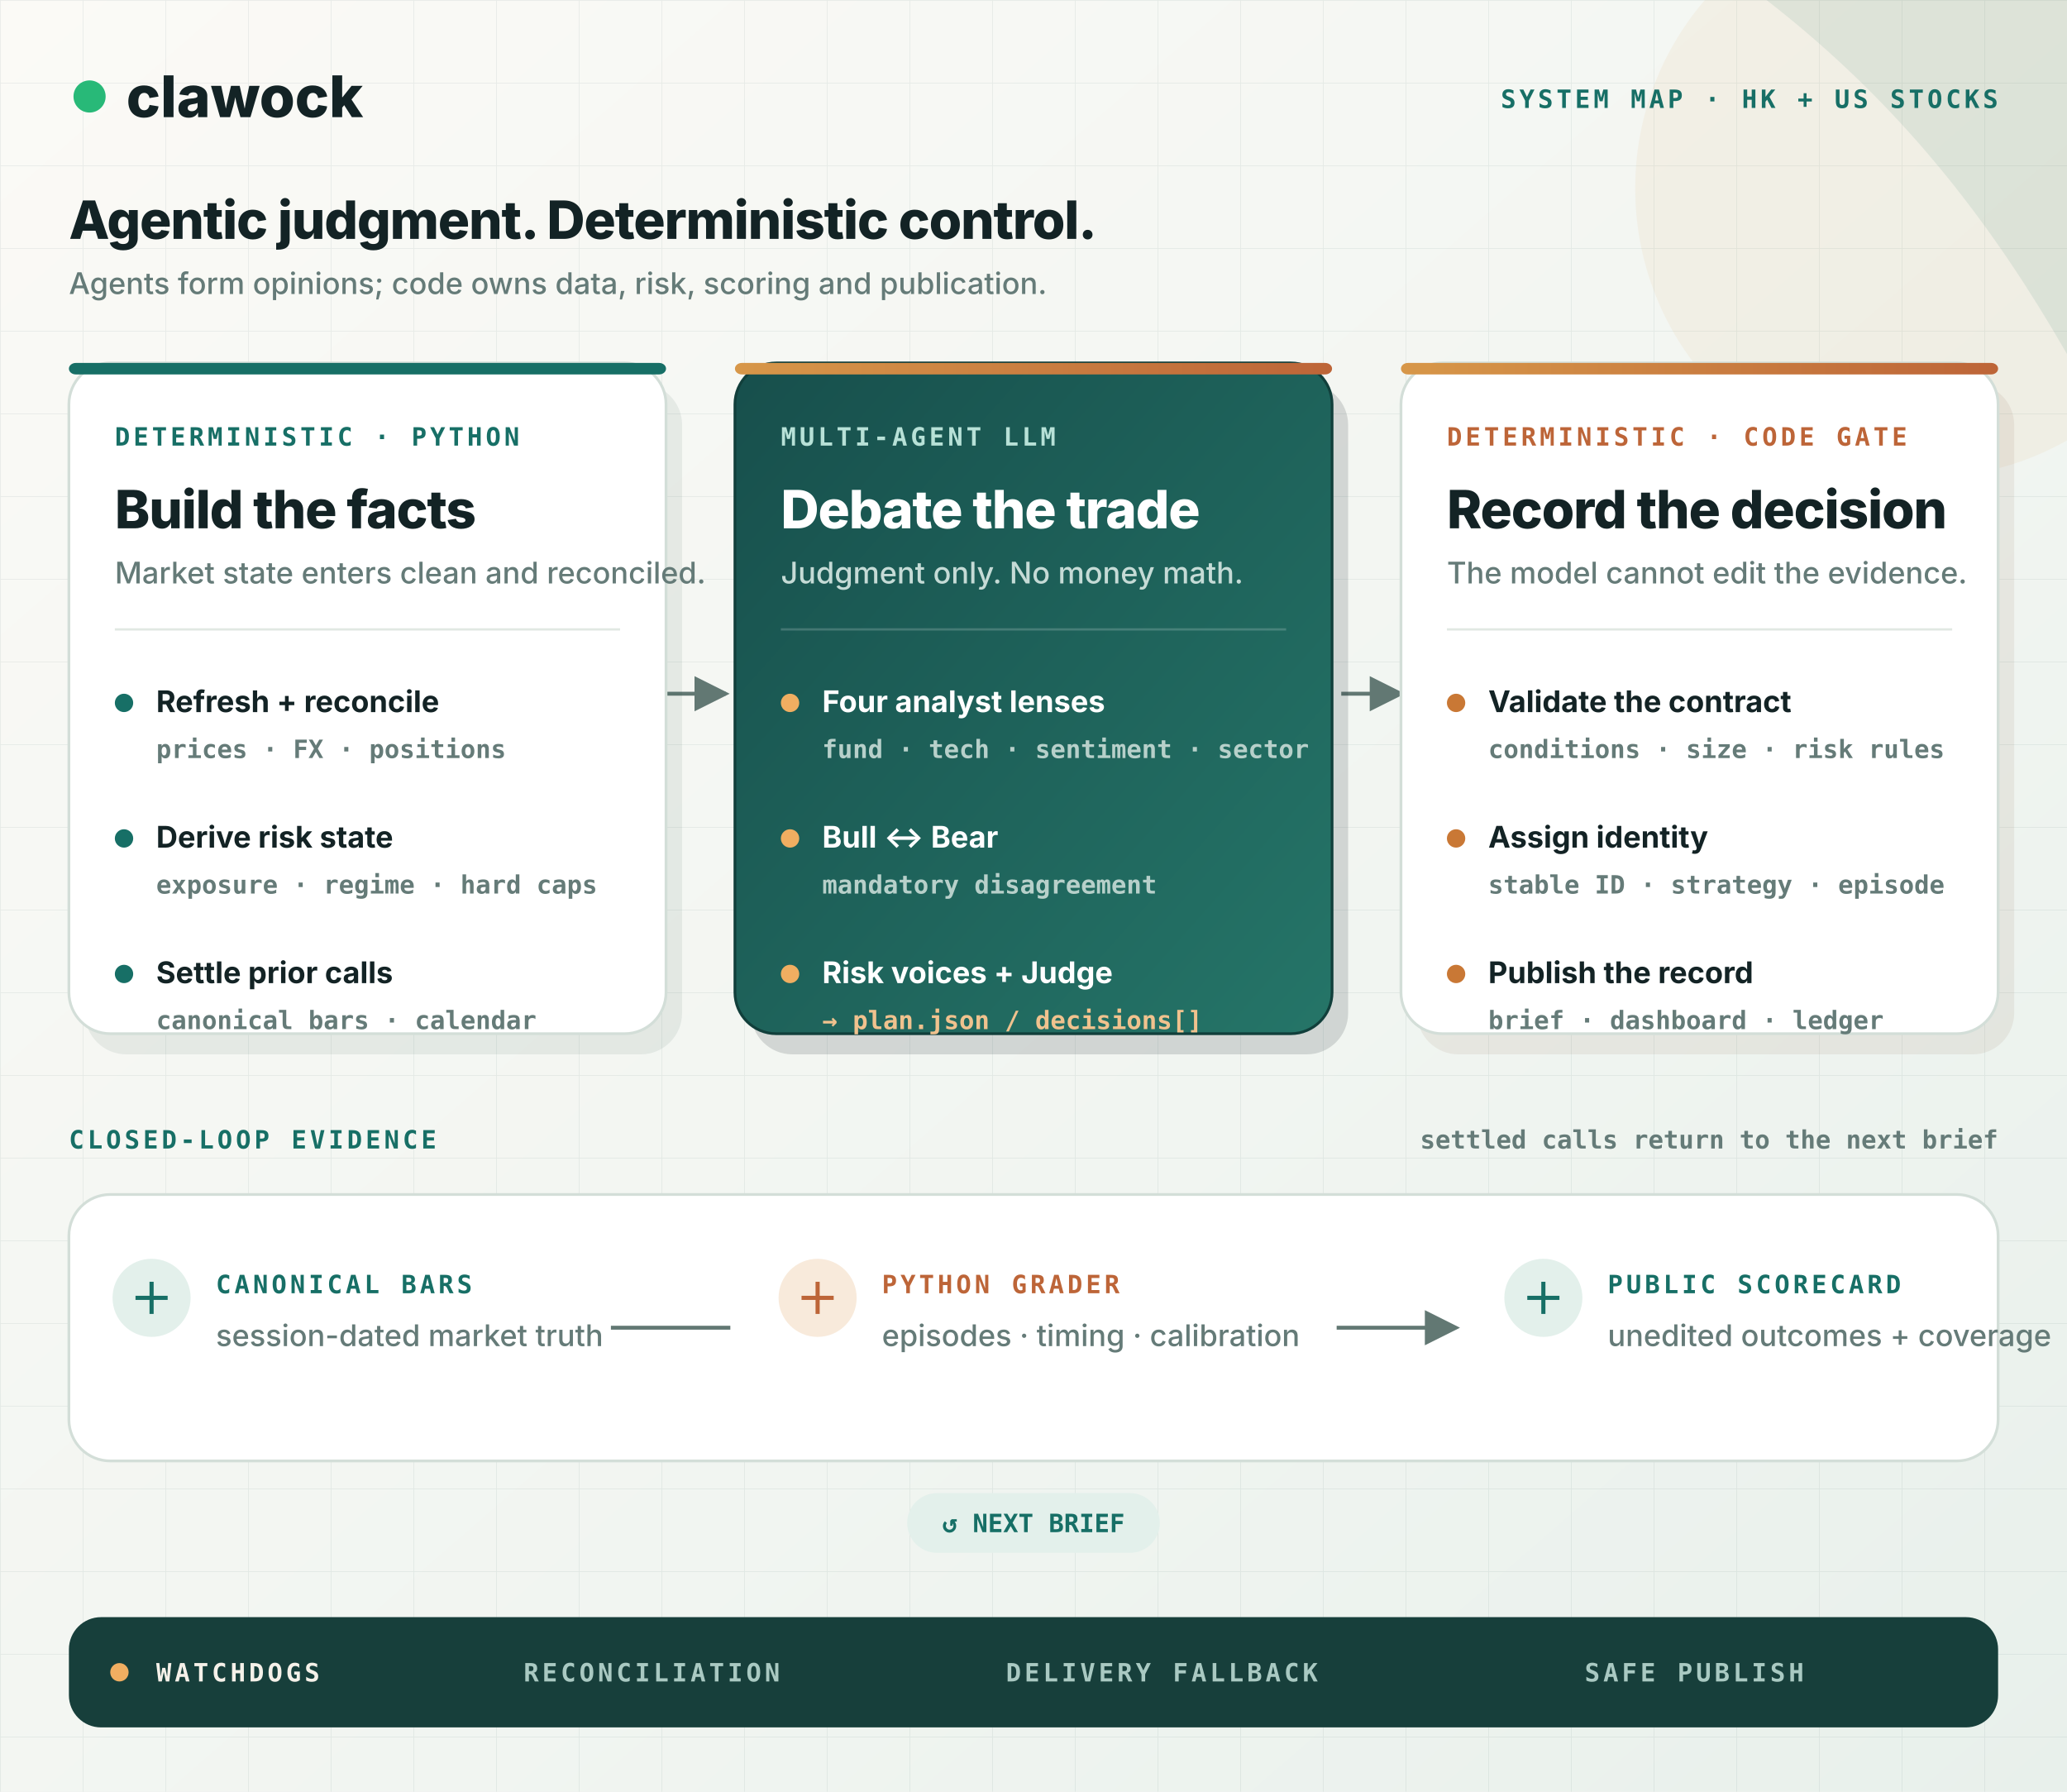
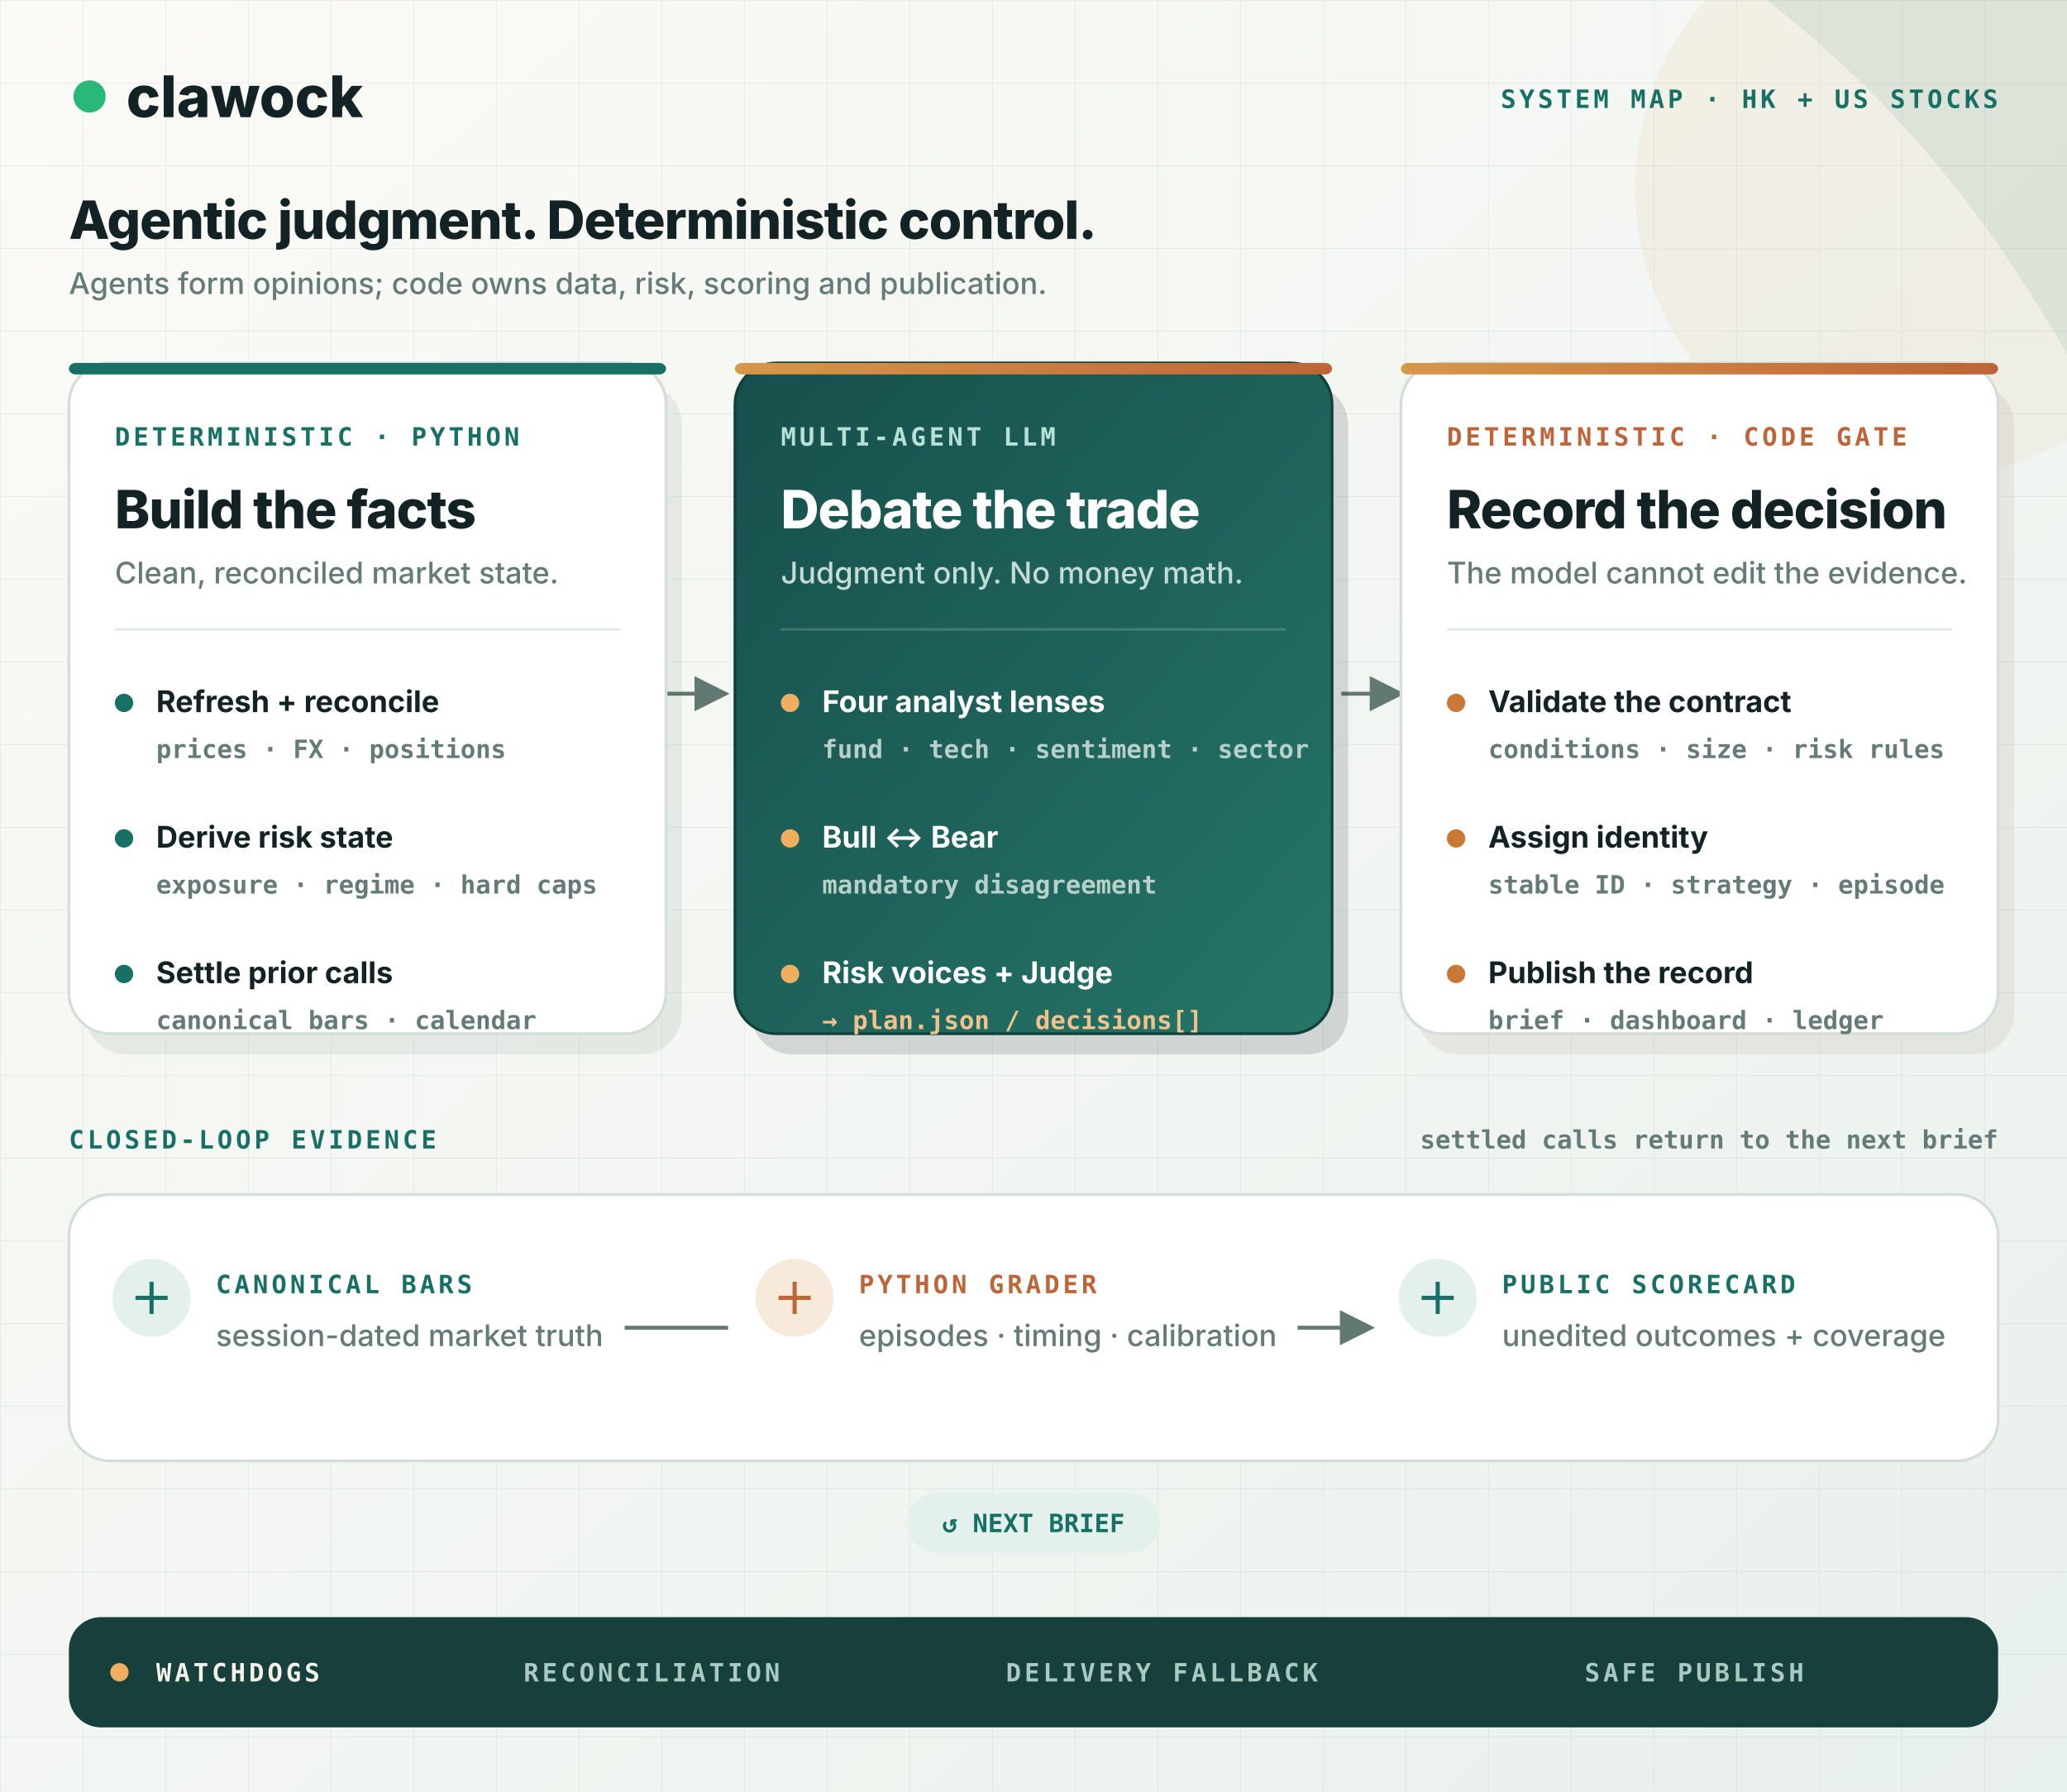
<svg xmlns="http://www.w3.org/2000/svg" width="900" height="780" viewBox="0 0 900 780" role="img" aria-labelledby="title desc">
  <defs>
    <linearGradient id="page" x1="0" y1="0" x2="1" y2="1">
      <stop offset="0" stop-color="#fbfaf6" />
      <stop offset=".6" stop-color="#f1f5f1" />
      <stop offset="1" stop-color="#e8f0eb" />
    </linearGradient>
    <linearGradient id="agent" x1="0" y1="0" x2="1" y2="1">
      <stop offset="0" stop-color="#174f4c" />
      <stop offset="1" stop-color="#257568" />
    </linearGradient>
    <linearGradient id="warm" x1="0" y1="0" x2="1" y2="0">
      <stop offset="0" stop-color="#d79749" />
      <stop offset="1" stop-color="#bd6538" />
    </linearGradient>
    <pattern id="grid" width="36" height="36" patternUnits="userSpaceOnUse">
      <path d="M36 0H0V36" fill="none" stroke="#42655f" stroke-width=".6" opacity=".10" />
    </pattern>
    <marker id="arrow" markerWidth="9" markerHeight="9" refX="8" refY="4.5" orient="auto">
      <path d="M0 0L9 4.5L0 9Z" fill="#627873" />
    </marker>
    <marker id="arrowGreen" markerWidth="9" markerHeight="9" refX="8" refY="4.5" orient="auto">
      <path d="M0 0L9 4.5L0 9Z" fill="#247064" />
    </marker>
    <style>
      .sans{font-family:Inter,-apple-system,BlinkMacSystemFont,"Segoe UI",Arial,sans-serif}
      .mono{font-family:"SFMono-Regular",Consolas,"Liberation Mono",monospace}
      .ink{fill:#132325}.muted{fill:#657b78}.green{fill:#176f66}.amber{fill:#bd6538}
      .eyebrow{font:800 11px "SFMono-Regular",Consolas,monospace;letter-spacing:1.45px}
      .heading{font:800 23px Inter,-apple-system,"Segoe UI",Arial,sans-serif;letter-spacing:-.4px}
      .body{font:500 13px Inter,-apple-system,"Segoe UI",Arial,sans-serif}
      .item{font:700 13px Inter,-apple-system,"Segoe UI",Arial,sans-serif}
      .micro{font:600 11px "SFMono-Regular",Consolas,monospace}
      .card{fill:#fff;stroke:#d3ded8;stroke-width:1.2}
      .wire{fill:none;stroke:#627873;stroke-width:1.7;marker-end:url(#arrow)}
    </style>
  </defs>
  <rect width="900" height="780" fill="url(#page)" />
  <rect width="900" height="780" fill="url(#grid)" />
  <path d="M710-40C825 28 886 112 944 242V-40Z" fill="#176f66" opacity=".10" />
  <circle cx="838" cy="82" r="126" fill="#d79749" opacity=".08" />
  <g class="sans">
    <circle cx="39" cy="42" r="7" fill="#28b978" />
    <text x="55" y="51" font-size="25" font-weight="800" class="ink">clawock</text>
    <text x="870" y="47" text-anchor="end" class="eyebrow green">SYSTEM MAP · HK + US STOCKS</text>
    <text x="30" y="104" class="heading ink">Agentic judgment. Deterministic control.</text>
    <text x="30" y="128" class="body muted">Agents form opinions; code owns data, risk, scoring and publication.</text>
  </g>
  <path d="M290 302H316" class="wire" />
  <path d="M584 302H610" class="wire" />
  <g transform="translate(30 158)">
    <rect x="7" y="9" width="260" height="292" rx="18" fill="#173d39" opacity=".08" />
    <rect class="card" width="260" height="292" rx="18" />
    <rect width="260" height="5" rx="3" fill="#176f66" />
    <text x="20" y="36" class="eyebrow green">DETERMINISTIC · PYTHON</text>
    <text x="20" y="72" class="heading ink">Build the facts</text>
-     <text x="20" y="96" class="body muted">Market state enters clean and reconciled.</text>
+     <text x="20" y="96" class="body muted">Clean, reconciled market state.</text>
    <path d="M20 116H240" stroke="#e1e8e3" />
    <circle cx="24" cy="148" r="4" fill="#176f66" />
    <text x="38" y="152" class="item ink">Refresh + reconcile</text>
    <text x="38" y="172" class="micro muted">prices · FX · positions</text>
    <circle cx="24" cy="207" r="4" fill="#176f66" />
    <text x="38" y="211" class="item ink">Derive risk state</text>
    <text x="38" y="231" class="micro muted">exposure · regime · hard caps</text>
    <circle cx="24" cy="266" r="4" fill="#176f66" />
    <text x="38" y="270" class="item ink">Settle prior calls</text>
    <text x="38" y="290" class="micro muted">canonical bars · calendar</text>
  </g>
  <g transform="translate(320 158)">
    <rect x="7" y="9" width="260" height="292" rx="18" fill="#132325" opacity=".15" />
    <rect width="260" height="292" rx="18" fill="url(#agent)" stroke="#113f3b" stroke-width="1.2" />
    <rect width="260" height="5" rx="3" fill="url(#warm)" />
    <text x="20" y="36" class="eyebrow" fill="#b7e1d7">MULTI-AGENT LLM</text>
    <text x="20" y="72" class="heading" fill="#fff">Debate the trade</text>
    <text x="20" y="96" class="body" fill="#c5dbd6">Judgment only. No money math.</text>
    <path d="M20 116H240" stroke="#fff" opacity=".18" />
    <circle cx="24" cy="148" r="4" fill="#f0ae61" />
    <text x="38" y="152" class="item" fill="#fff">Four analyst lenses</text>
    <text x="38" y="172" class="micro" fill="#b7d0ca">fund · tech · sentiment · sector</text>
    <circle cx="24" cy="207" r="4" fill="#f0ae61" />
    <text x="38" y="211" class="item" fill="#fff">Bull ↔ Bear</text>
    <text x="38" y="231" class="micro" fill="#b7d0ca">mandatory disagreement</text>
    <circle cx="24" cy="266" r="4" fill="#f0ae61" />
    <text x="38" y="270" class="item" fill="#fff">Risk voices + Judge</text>
    <text x="38" y="290" class="micro" fill="#f0c28e">→ plan.json / decisions[]</text>
  </g>
  <g transform="translate(610 158)">
    <rect x="7" y="9" width="260" height="292" rx="18" fill="#6e3b24" opacity=".08" />
    <rect class="card" width="260" height="292" rx="18" />
    <rect width="260" height="5" rx="3" fill="url(#warm)" />
    <text x="20" y="36" class="eyebrow amber">DETERMINISTIC · CODE GATE</text>
    <text x="20" y="72" class="heading ink">Record the decision</text>
    <text x="20" y="96" class="body muted">The model cannot edit the evidence.</text>
    <path d="M20 116H240" stroke="#e1e8e3" />
    <circle cx="24" cy="148" r="4" fill="#c97835" />
    <text x="38" y="152" class="item ink">Validate the contract</text>
    <text x="38" y="172" class="micro muted">conditions · size · risk rules</text>
    <circle cx="24" cy="207" r="4" fill="#c97835" />
    <text x="38" y="211" class="item ink">Assign identity</text>
    <text x="38" y="231" class="micro muted">stable ID · strategy · episode</text>
    <circle cx="24" cy="266" r="4" fill="#c97835" />
    <text x="38" y="270" class="item ink">Publish the record</text>
    <text x="38" y="290" class="micro muted">brief · dashboard · ledger</text>
  </g>
  <g class="sans">
    <text x="30" y="500" class="eyebrow green">CLOSED-LOOP EVIDENCE</text>
    <text x="870" y="500" text-anchor="end" class="micro muted">settled calls return to the next brief</text>
  </g>
  <rect x="30" y="520" width="840" height="116" rx="18" fill="#fff" stroke="#d3ded8" stroke-width="1.2" />
-   <path d="M266 578H318M582 578H634" class="wire" />
+   <path d="M272 578H317M565 578H597" class="wire" />
  <g class="sans">
    <circle cx="66" cy="565" r="17" fill="#e3f0eb" />
    <path d="M59 565h14M66 558v14" stroke="#176f66" stroke-width="1.8" />
    <text x="94" y="563" class="eyebrow green">CANONICAL BARS</text>
    <text x="94" y="586" class="body muted">session-dated market truth</text>
-     <circle cx="356" cy="565" r="17" fill="#f8eadb" />
-     <path d="M349 565h14M356 558v14" stroke="#bd6538" stroke-width="1.8" />
-     <text x="384" y="563" class="eyebrow amber">PYTHON GRADER</text>
-     <text x="384" y="586" class="body muted">episodes · timing · calibration</text>
-     <circle cx="672" cy="565" r="17" fill="#e3f0eb" />
-     <path d="M665 565h14M672 558v14" stroke="#176f66" stroke-width="1.8" />
-     <text x="700" y="563" class="eyebrow green">PUBLIC SCORECARD</text>
-     <text x="700" y="586" class="body muted">unedited outcomes + coverage</text>
+     <circle cx="346" cy="565" r="17" fill="#f8eadb" />
+     <path d="M339 565h14M346 558v14" stroke="#bd6538" stroke-width="1.8" />
+     <text x="374" y="563" class="eyebrow amber">PYTHON GRADER</text>
+     <text x="374" y="586" class="body muted">episodes · timing · calibration</text>
+     <circle cx="626" cy="565" r="17" fill="#e3f0eb" />
+     <path d="M619 565h14M626 558v14" stroke="#176f66" stroke-width="1.8" />
+     <text x="654" y="563" class="eyebrow green">PUBLIC SCORECARD</text>
+     <text x="654" y="586" class="body muted">unedited outcomes + coverage</text>
  </g>
  <rect x="395" y="650" width="110" height="26" rx="13" fill="#e3f0eb" />
  <text x="450" y="667" text-anchor="middle" class="micro green">↺ NEXT BRIEF</text>
  <rect x="30" y="704" width="840" height="48" rx="14" fill="#173f3b" />
  <circle cx="52" cy="728" r="4" fill="#f0ae61" />
  <text x="68" y="732" class="eyebrow" fill="#f5f1e9">WATCHDOGS</text>
  <text x="228" y="732" class="eyebrow" fill="#a9c9c2">RECONCILIATION</text>
  <text x="438" y="732" class="eyebrow" fill="#a9c9c2">DELIVERY FALLBACK</text>
  <text x="690" y="732" class="eyebrow" fill="#a9c9c2">SAFE PUBLISH</text>
</svg>
